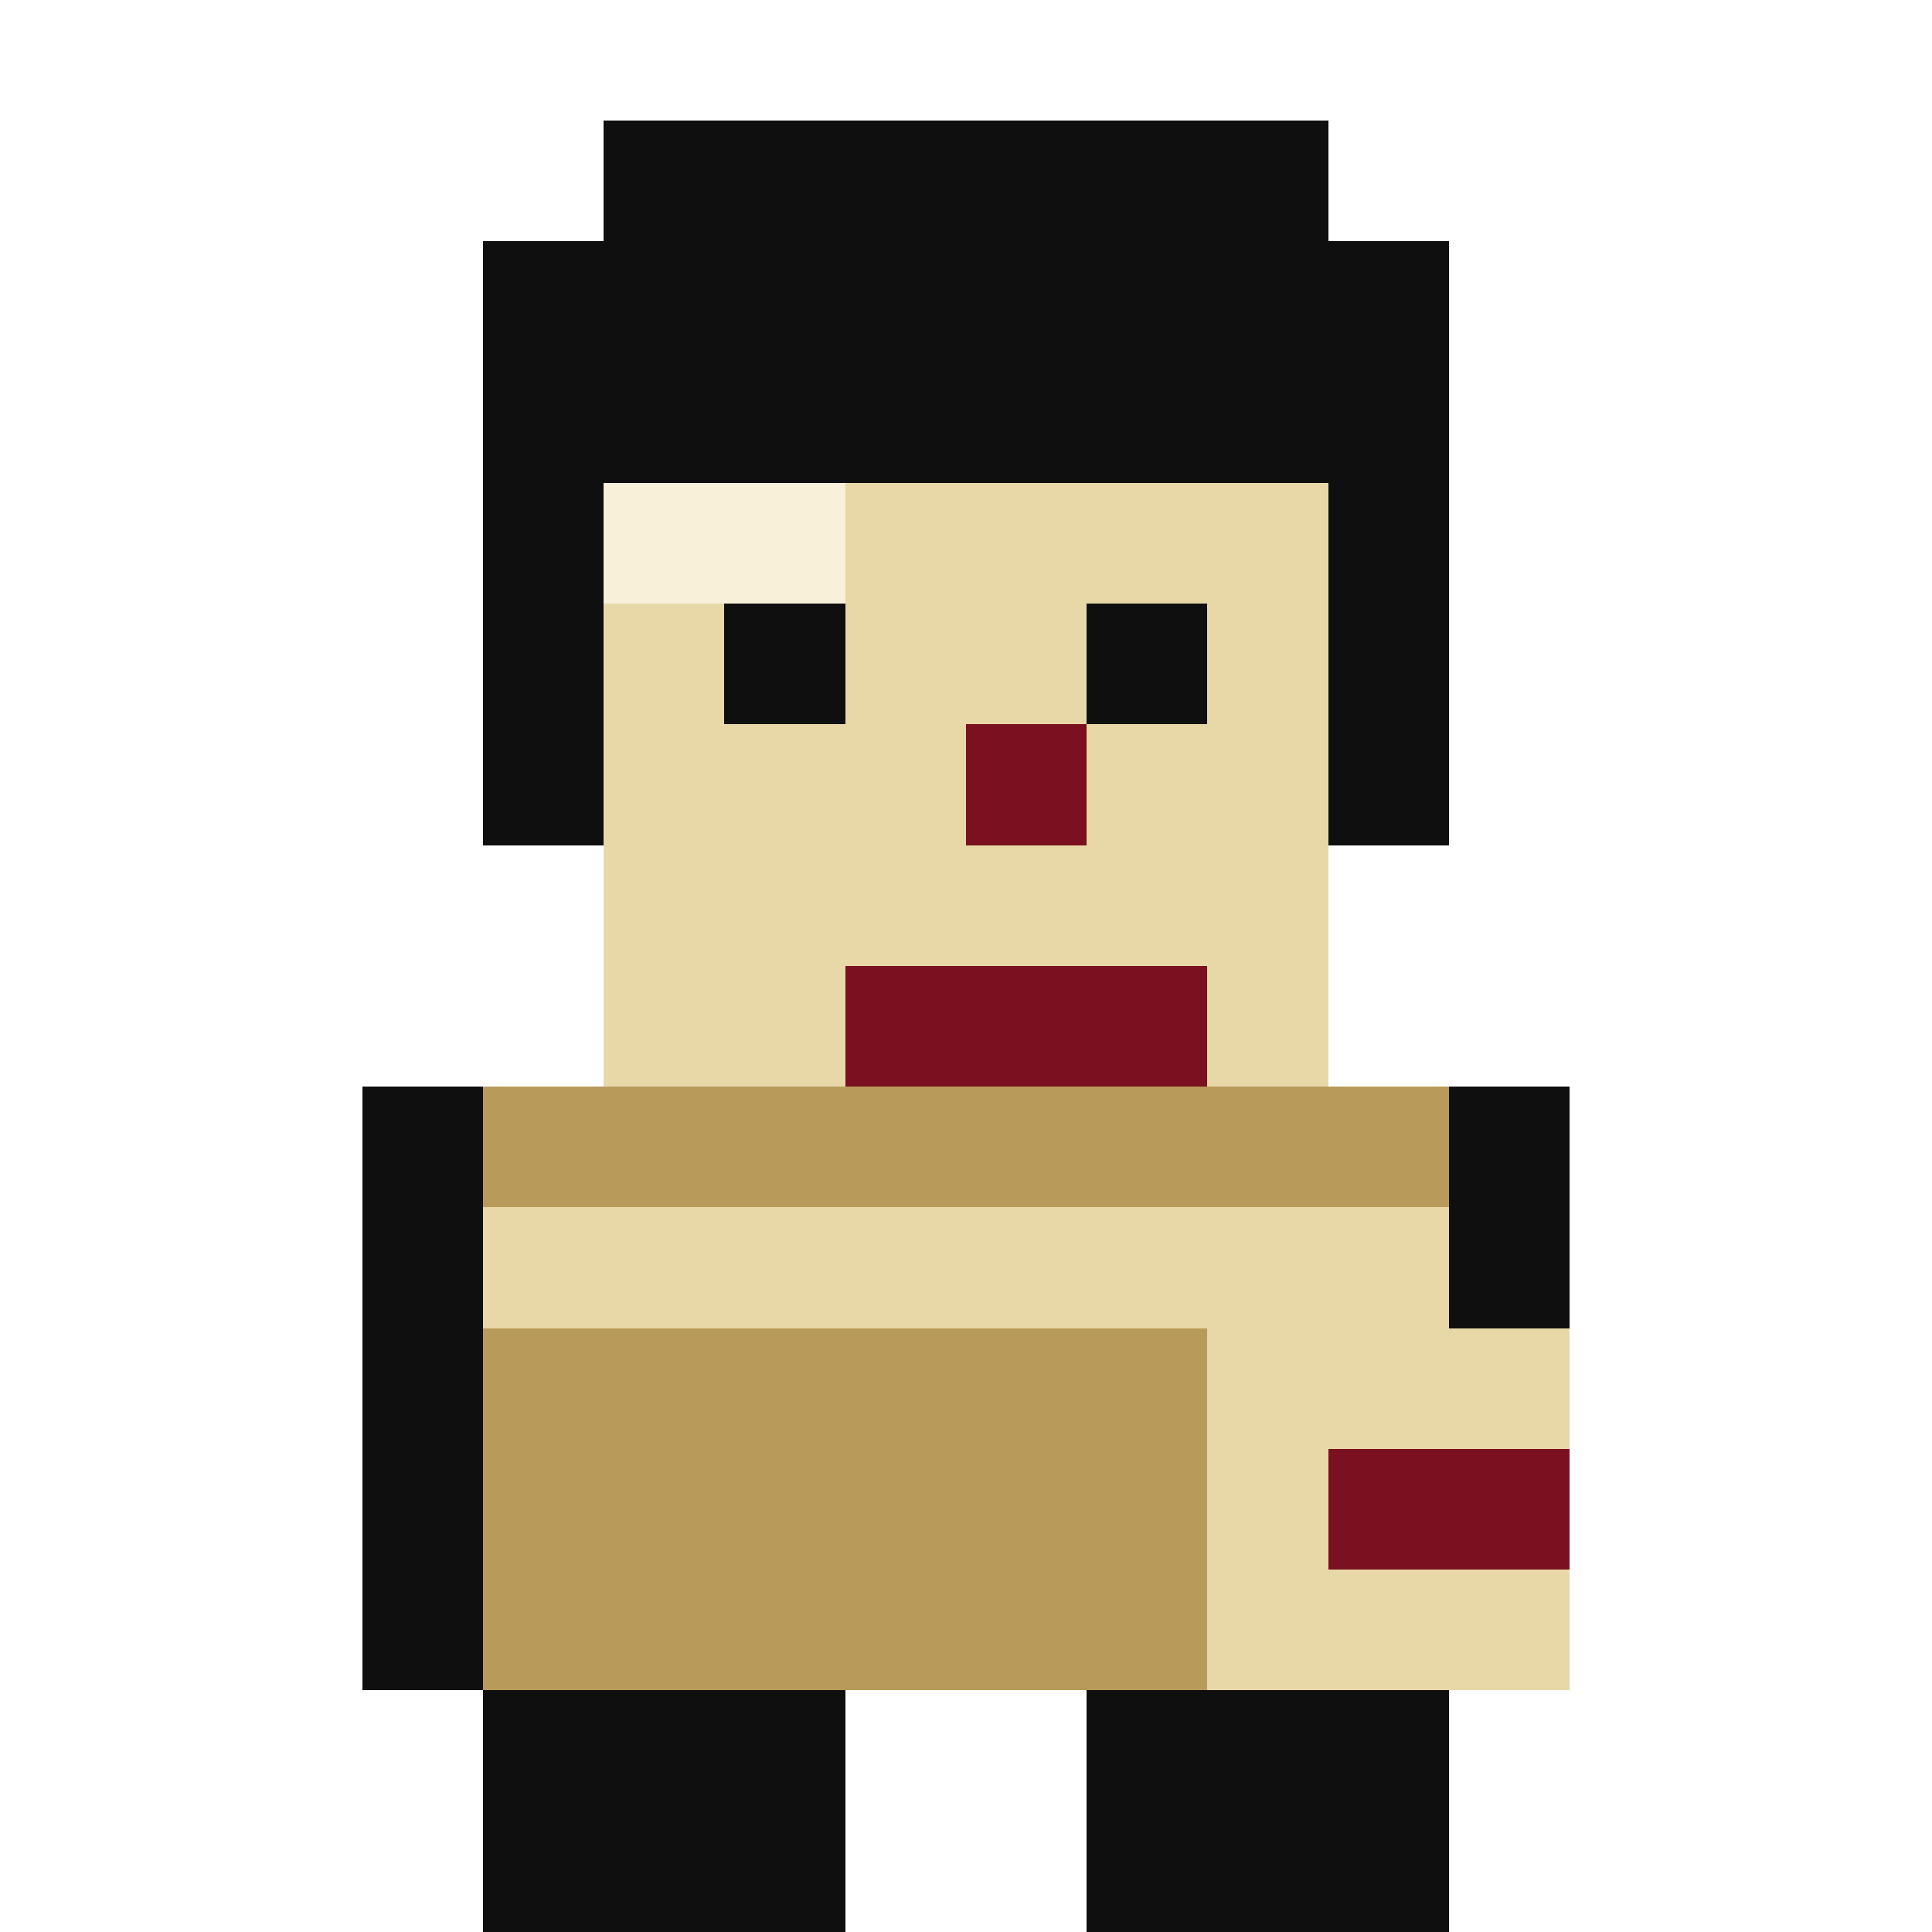
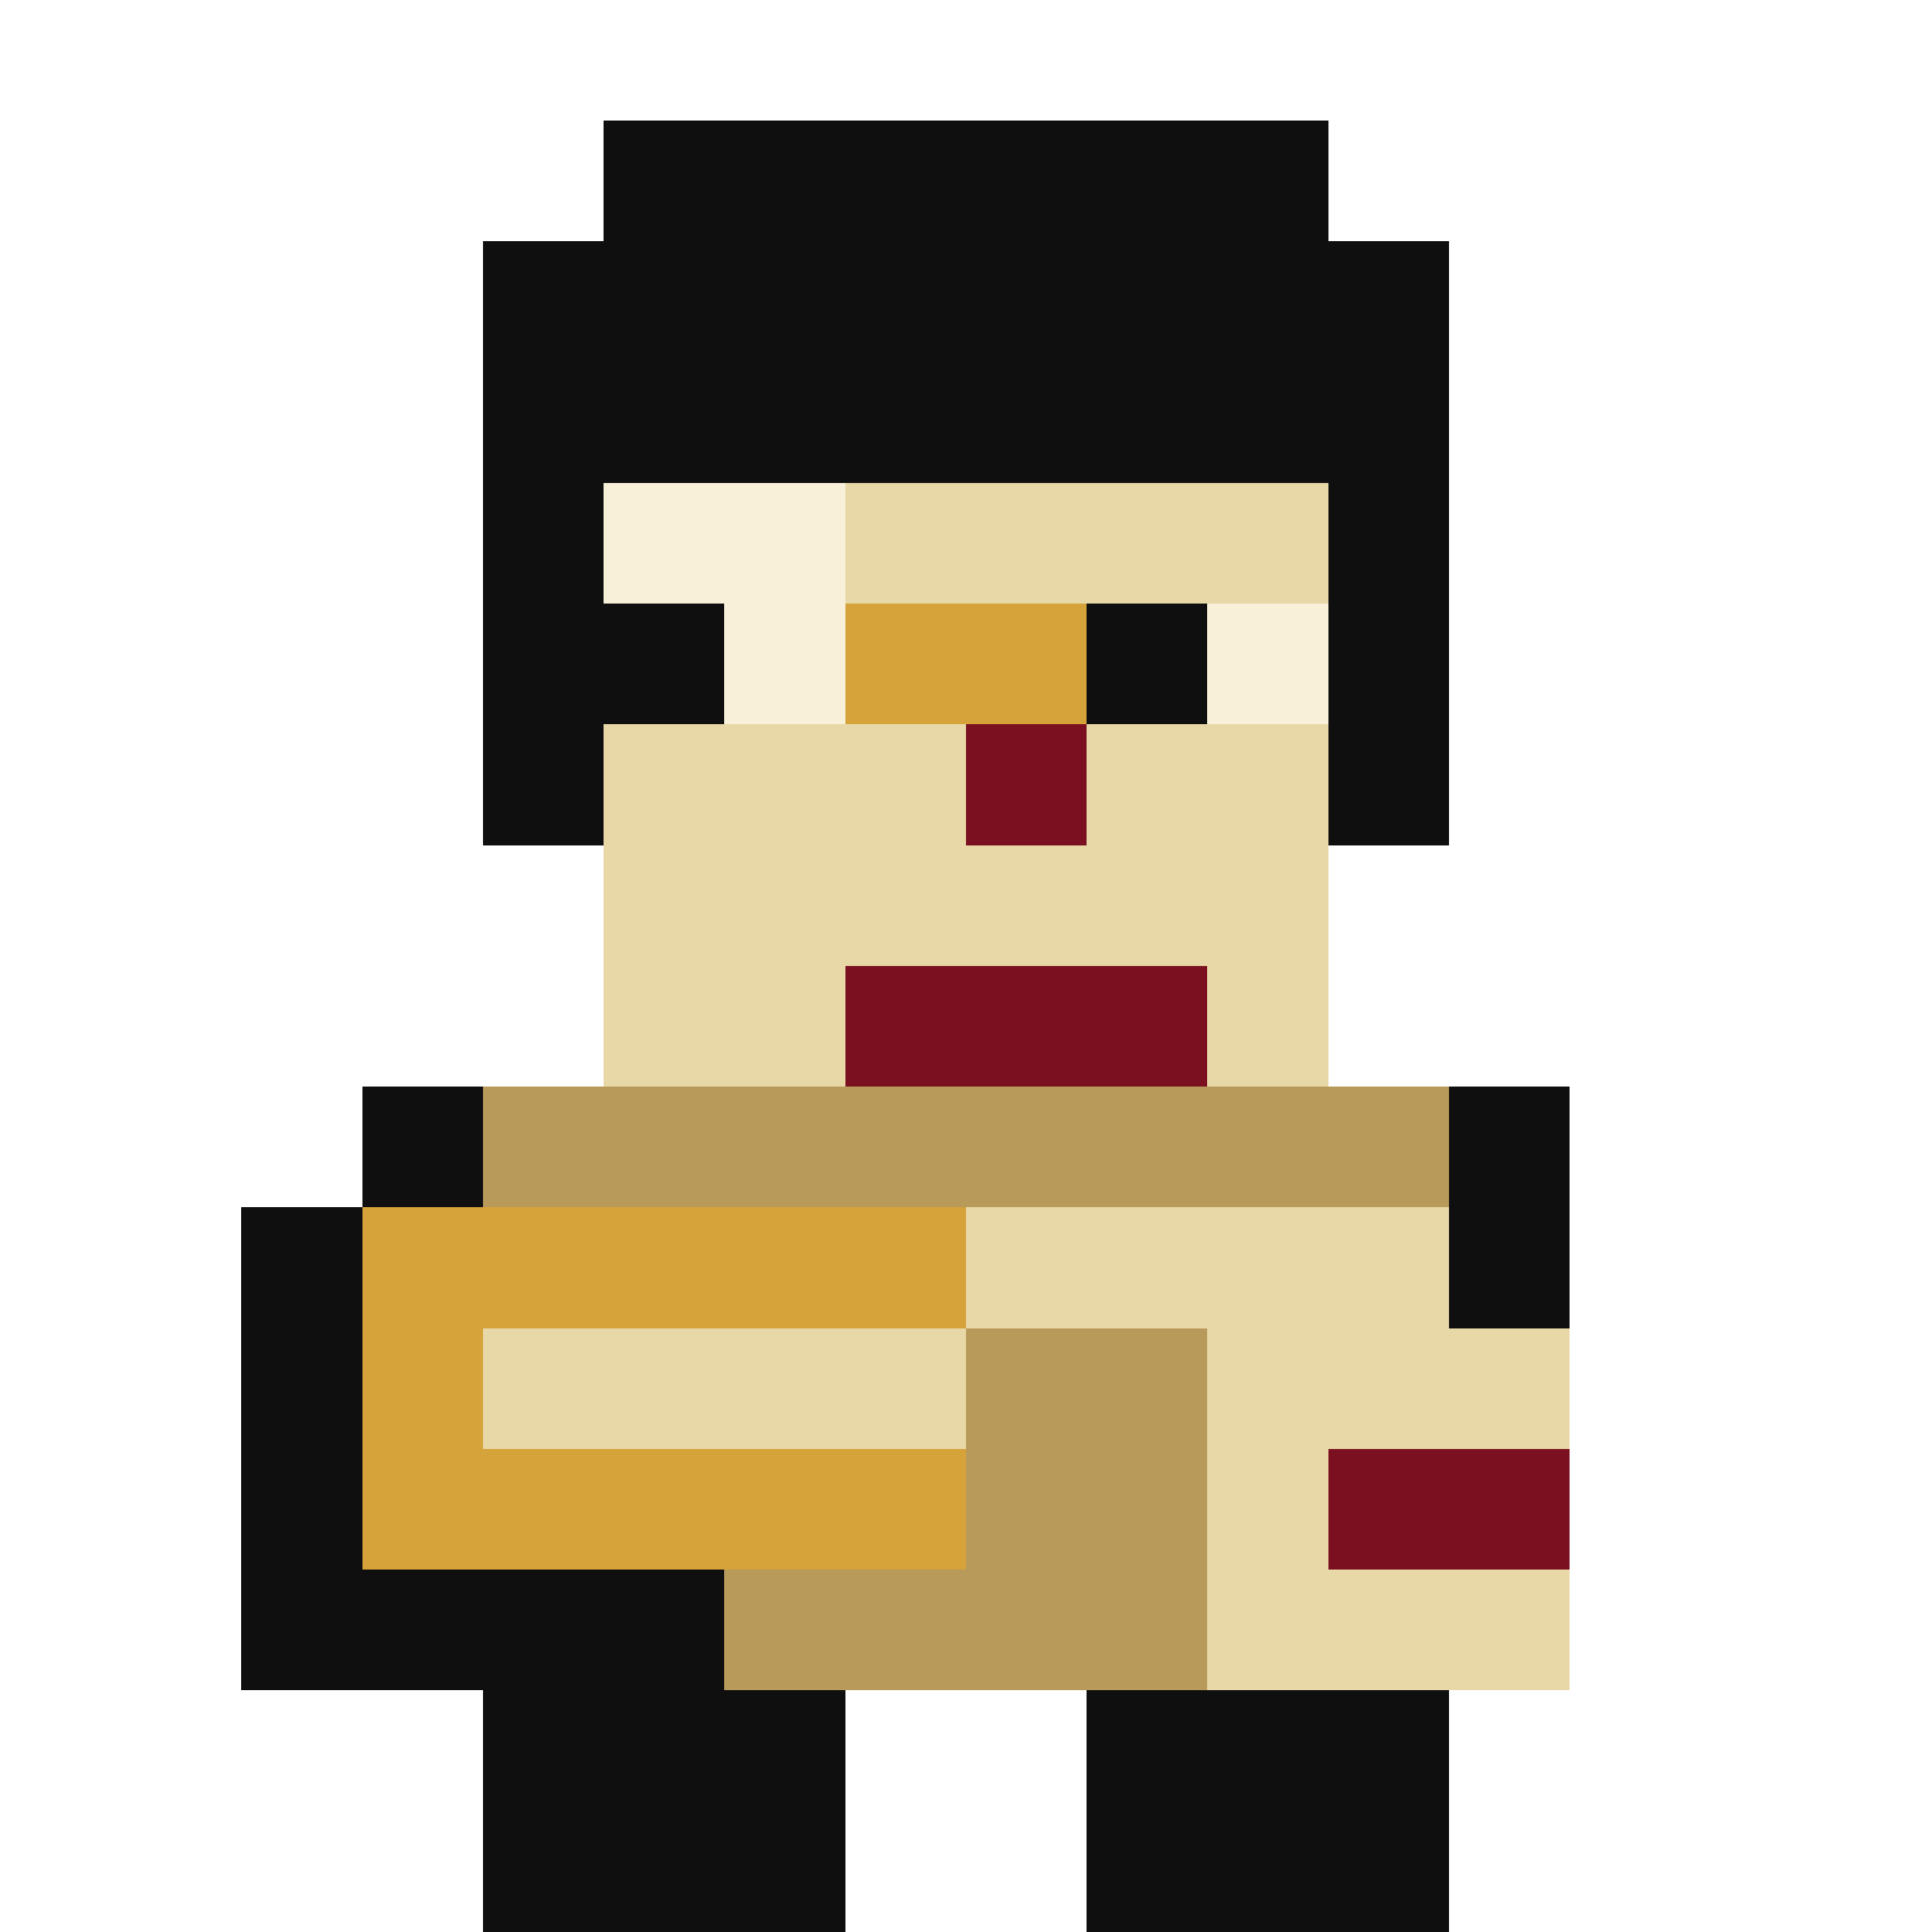
<svg xmlns="http://www.w3.org/2000/svg" width="16" height="16" shape-rendering="crispEdges">
  <rect width="16" height="16" fill="none" />
  <rect x="5" y="1" width="6" height="1" fill="#0F0F0F" />
  <rect x="4" y="2" width="8" height="2" fill="#0F0F0F" />
  <rect x="4" y="4" width="1" height="3" fill="#0F0F0F" />
  <rect x="11" y="4" width="1" height="3" fill="#0F0F0F" />
  <rect x="5" y="4" width="6" height="5" fill="#E8D8A8" />
  <rect x="5" y="4" width="2" height="1" fill="#F8F0D8" />
-   <rect x="6" y="5" width="1" height="1" fill="#0F0F0F" />
-   <rect x="9" y="5" width="1" height="1" fill="#0F0F0F" />
+   <rect x="5" y="5" width="2" height="1" fill="#0F0F0F" />
+   <rect x="9" y="5" width="2" height="1" fill="#0F0F0F" />
+   <rect x="7" y="5" width="2" height="1" fill="#D6A23A" />
+   <rect x="6" y="5" width="1" height="1" fill="#F8F0D8" />
+   <rect x="10" y="5" width="1" height="1" fill="#F8F0D8" />
  <rect x="8" y="6" width="1" height="1" fill="#7A1020" />
  <rect x="7" y="8" width="3" height="1" fill="#7A1020" />
  <rect x="3" y="9" width="10" height="5" fill="#0F0F0F" />
  <rect x="4" y="9" width="8" height="5" fill="#B89A5A" />
  <rect x="4" y="10" width="8" height="1" fill="#E8D8A8" />
+   <rect x="2" y="10" width="4" height="4" fill="#0F0F0F" />
+   <rect x="3" y="10" width="5" height="3" fill="#D6A23A" />
+   <rect x="4" y="11" width="4" height="1" fill="#E8D8A8" />
  <rect x="10" y="11" width="3" height="3" fill="#E8D8A8" />
  <rect x="11" y="12" width="2" height="1" fill="#7A1020" />
  <rect x="4" y="14" width="3" height="2" fill="#0F0F0F" />
  <rect x="9" y="14" width="3" height="2" fill="#0F0F0F" />
</svg>
